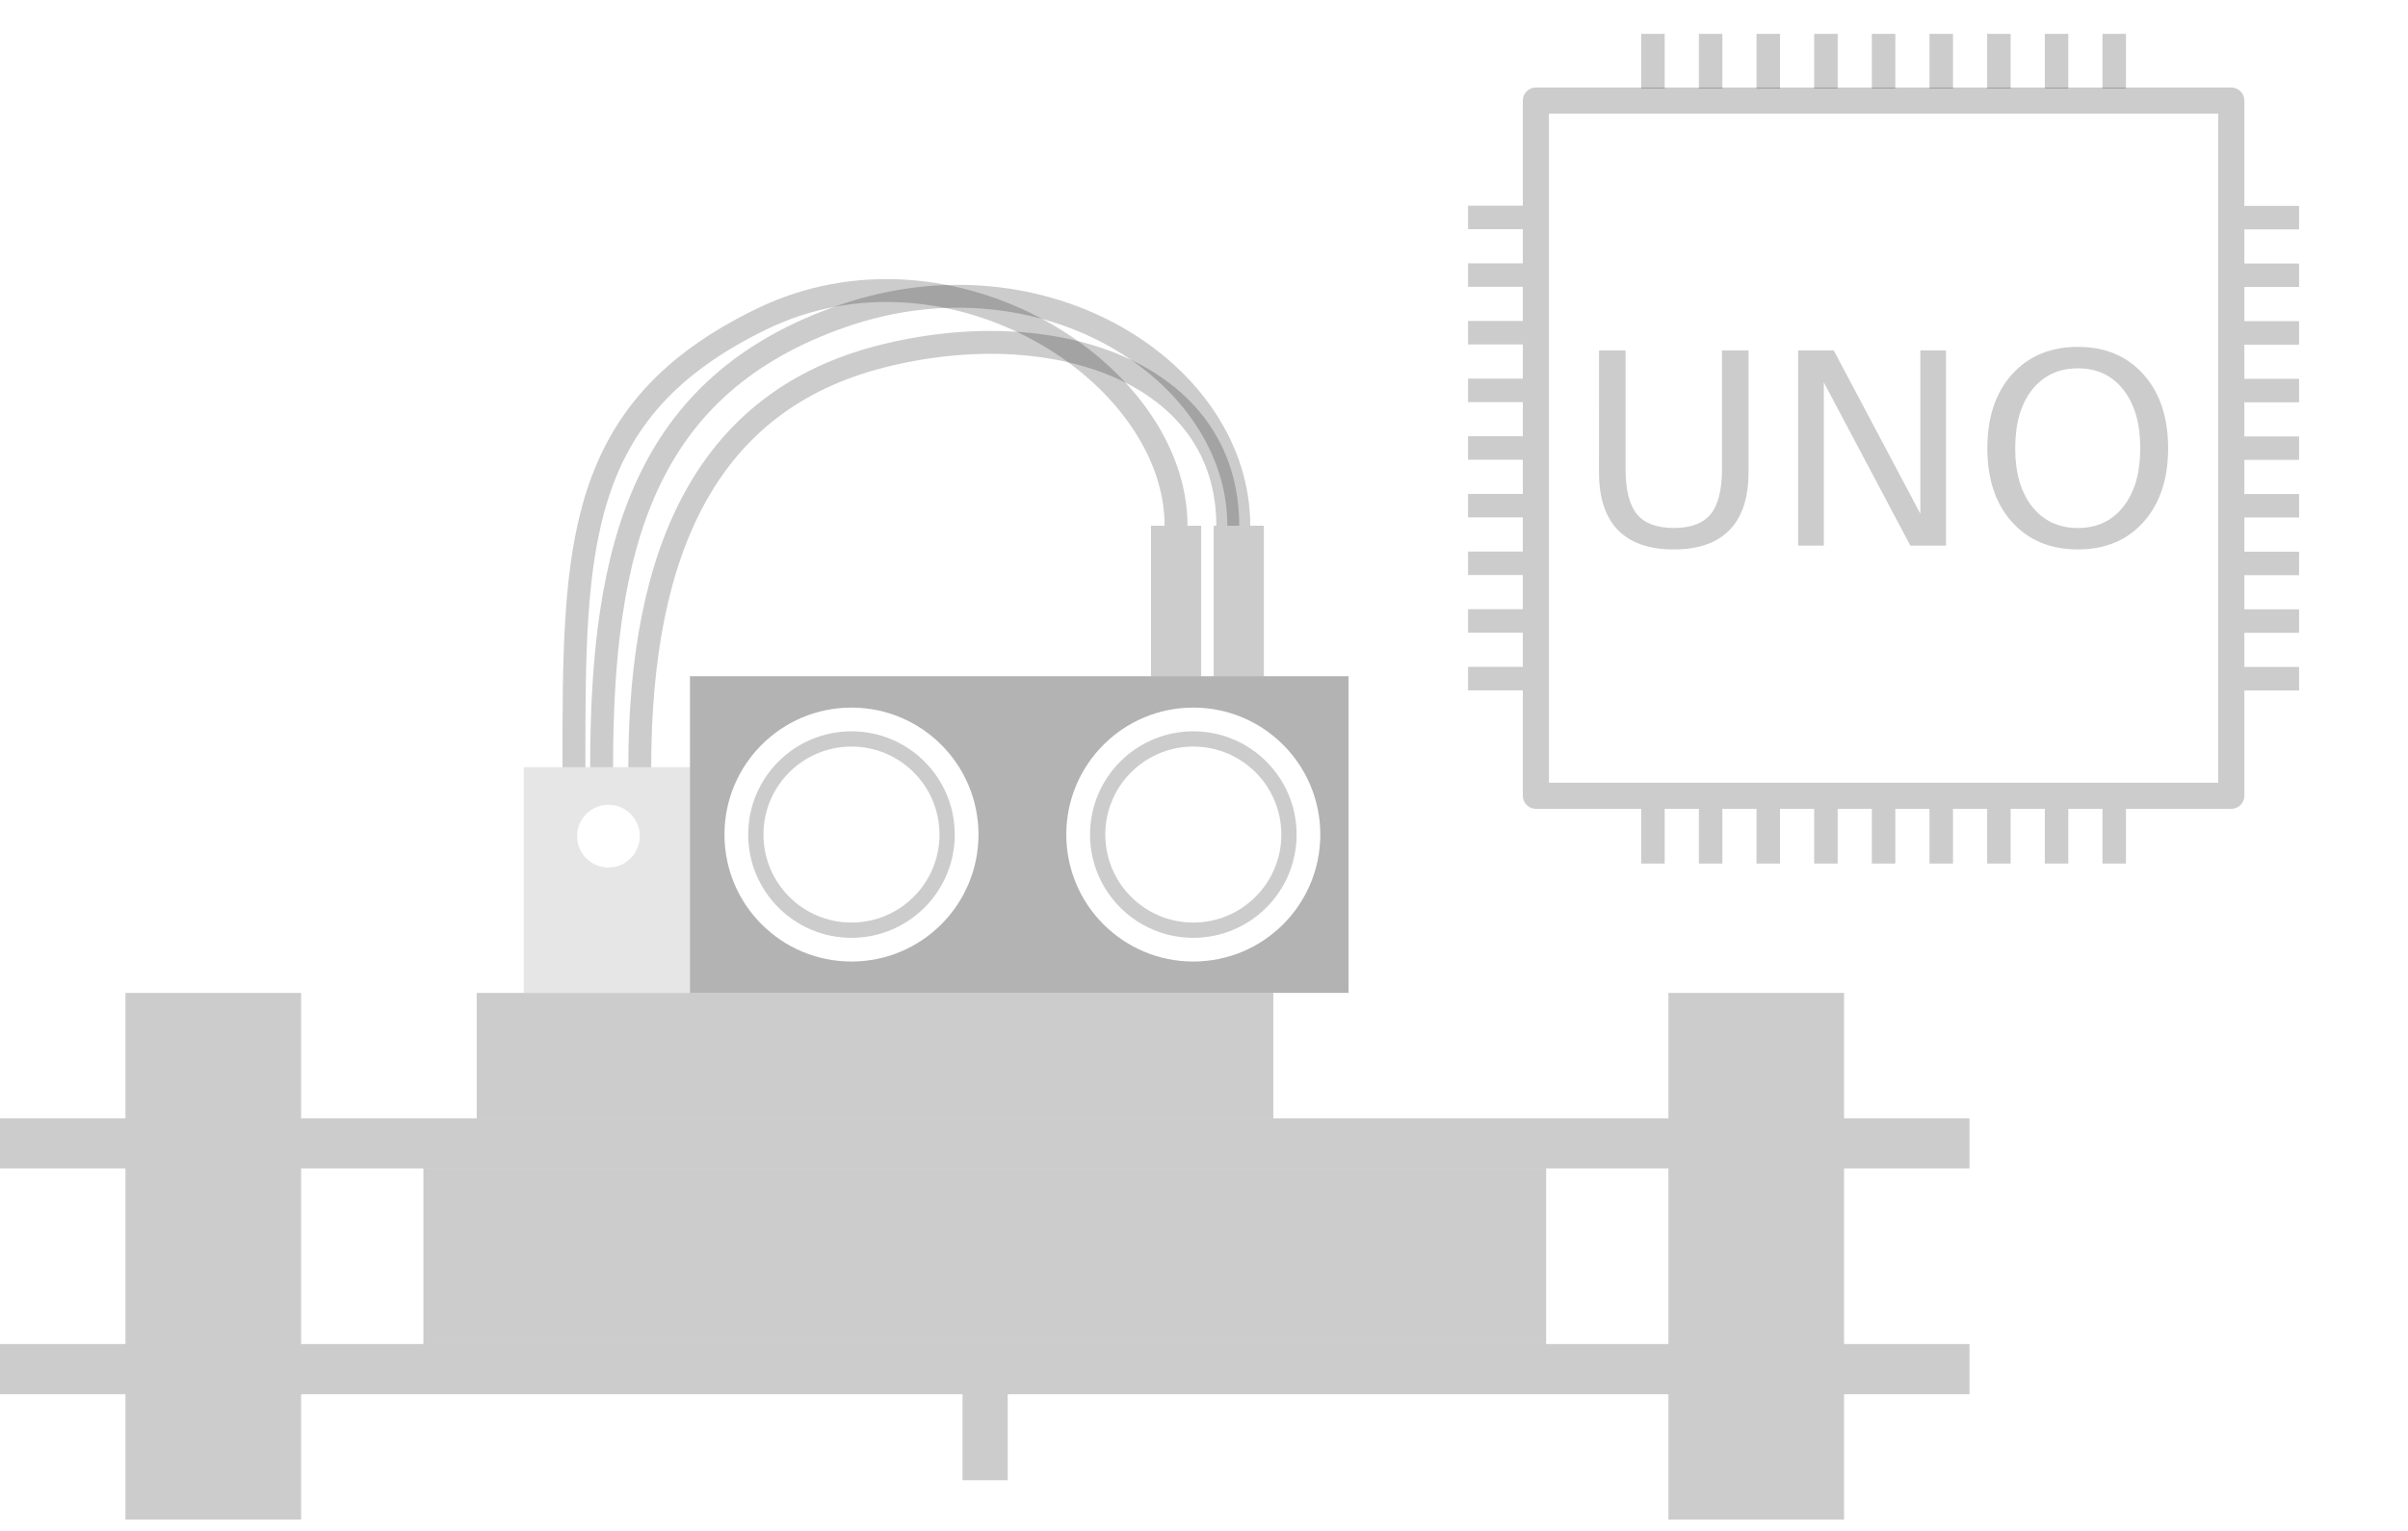
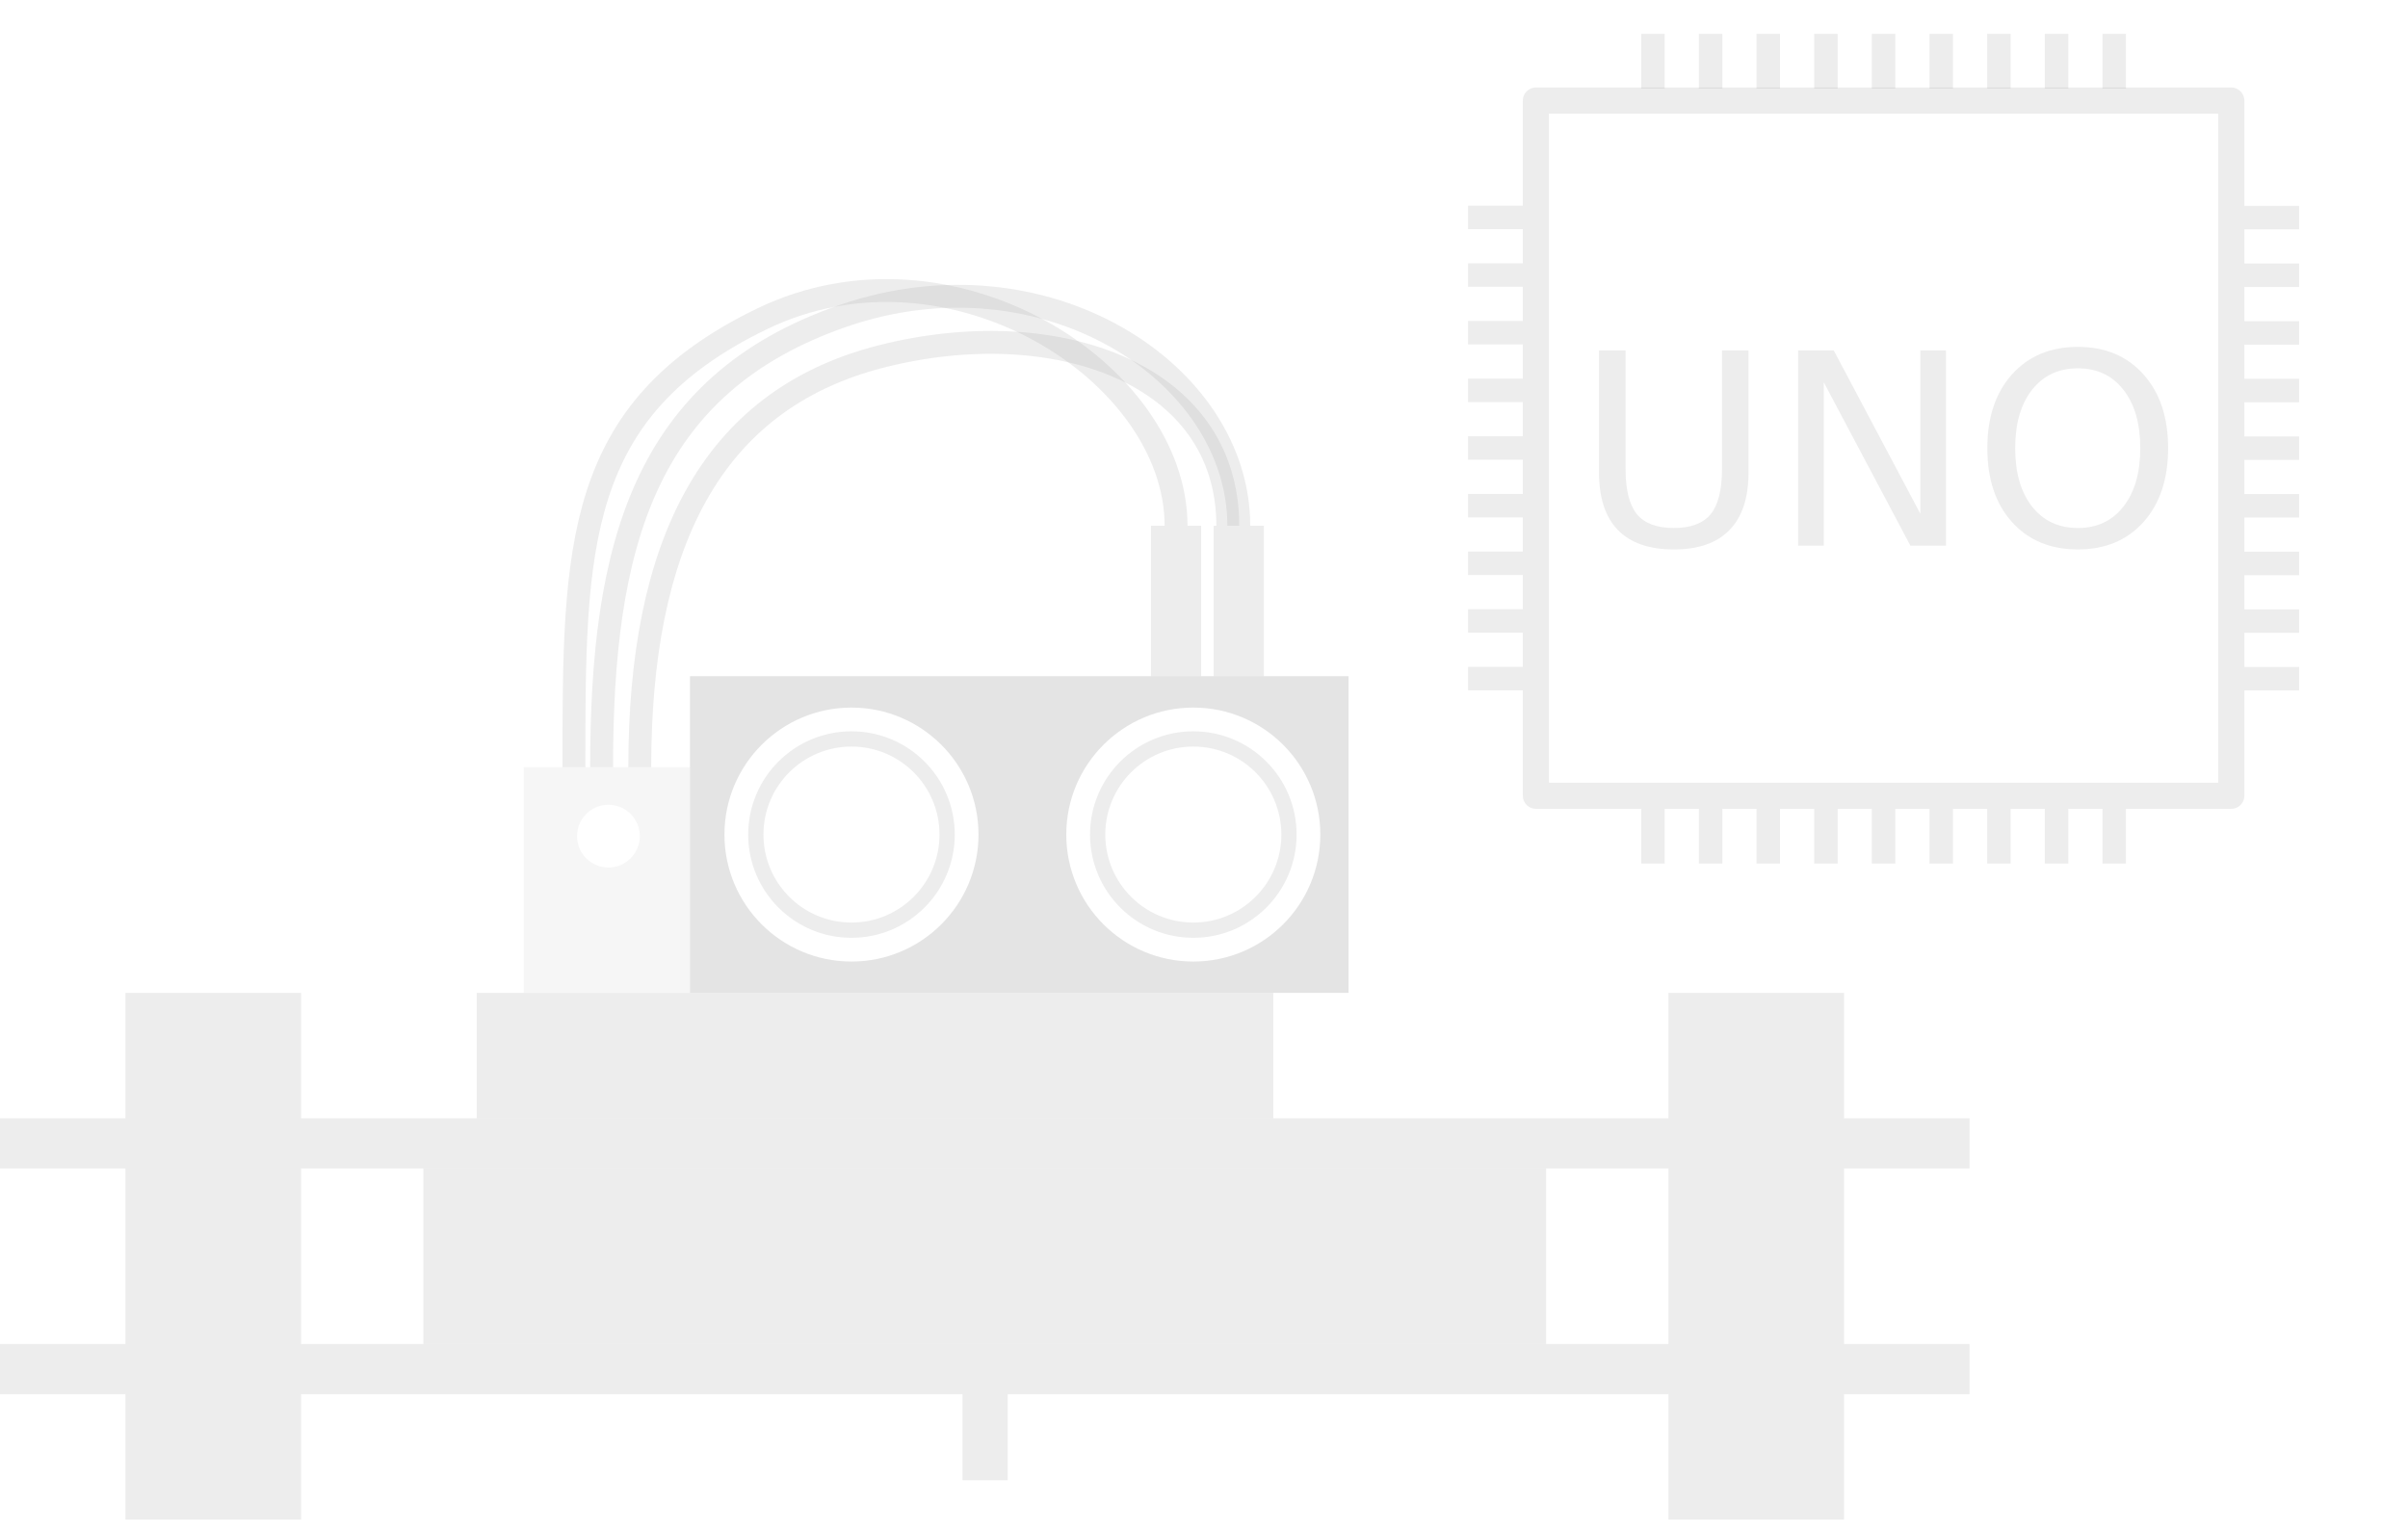
<svg xmlns="http://www.w3.org/2000/svg" width="129" height="82" viewBox="0 0 129 82" fill="none" version="1.1" id="svg29">
  <defs id="defs29">
    <rect x="84.616" y="15.37" width="32.169" height="16.836" id="rect66" />
  </defs>
-   <g id="g29" transform="matrix(0.8179072,0,0,0.8179072,0,14.82847)">
+   <g id="g29" transform="matrix(0.8179072,0,0,0.8179072,0,14.82847)" style="opacity:0.35">
    <path d="M 80.418,16.317 C 80.418,6.251 69.019,2.348 57.721,5.224 46.423,8.1 41.904,17.754 41.904,32.133" stroke="#444458" stroke-width="1.5" id="path1" style="stroke:#000000;stroke-opacity:0.2" />
    <path d="M 81.139,16.317 C 81.139,6.251 68.403,-1.965 55.256,2.554 42.11,7.073 39.405,17.754 39.405,32.133" stroke="#E0E0E0" stroke-width="1.5" id="path2" style="stroke:#000000;stroke-opacity:0.2" />
    <rect x="79.495" y="16.317" width="3.287" height="9.86" fill="#B9B9B9" id="rect2" style="fill:#000000;fill-opacity:0.2" />
    <path d="M 77.03,16.317 C 77.03,6.251 62.24,-3.198 49.916,2.759 37.591,8.716 37.591,17.754 37.591,32.133" stroke="#178ACE" stroke-width="1.5" id="path3" style="stroke:#000000;stroke-opacity:0.2" />
    <rect x="75.387" y="16.317" width="3.287" height="9.86" fill="#B9B9B9" id="rect4" style="fill:#000000;fill-opacity:0.2" />
    <path id="rect6" style="fill:#000000;fill-opacity:0.1" d="m 34.305,32.133 v 14.791 l 10.886,-5.26e-4 v -14.79 z m 5.545,2.465 c 1.135,-3.03e-4 2.055,0.92 2.055,2.055 3.02e-4,1.135 -0.92,2.055 -2.055,2.055 -1.134,-7.76e-4 -2.053,-0.921 -2.053,-2.055 -3.03e-4,-1.134 0.919,-2.054 2.053,-2.055 z" />
    <path id="rect7" style="fill:#000000;fill-opacity:0.3" d="M 45.191,26.176 V 46.924 H 88.328 V 26.176 Z m 10.578,2.055 a 8.319,8.319 0 0 1 8.32,8.32 8.319,8.319 0 0 1 -8.32,8.318 8.319,8.319 0 0 1 -8.318,-8.318 8.319,8.319 0 0 1 8.318,-8.32 z m 22.391,0 a 8.319,8.319 0 0 1 8.318,8.32 8.319,8.319 0 0 1 -8.318,8.318 8.319,8.319 0 0 1 -8.32,-8.318 8.319,8.319 0 0 1 8.32,-8.32 z" />
    <circle cx="55.77" cy="36.55" r="6.265" fill="#444458" id="circle9" style="fill:none;stroke:#000000;stroke-opacity:0.2" />
    <circle cx="78.16" cy="36.55" r="6.265" fill="#444458" id="circle13" style="fill:none;stroke:#000000;stroke-opacity:0.2" />
    <path id="rect15" d="m 31.223,46.924 v 8.217 H 73.127 83.398 V 46.924 H 73.127 Z" style="fill:#000000;fill-opacity:0.2" />
    <path id="rect17" style="fill:#000000;fill-opacity:0.2" d="m 8.217,46.924 v 8.217 H 0 v 3.285 H 8.217 V 69.93 H 0 v 3.287 h 8.217 v 8.217 H 19.721 V 73.217 H 109.279 v 8.217 h 11.504 V 73.217 H 129 v -3.287 h -8.217 V 58.426 H 129 v -3.285 h -8.217 v -8.217 h -11.504 v 8.217 H 19.721 V 46.924 Z M 19.721,58.426 H 109.279 V 69.93 H 19.721 Z" />
    <rect x="63.043" y="73.217" width="2.962" height="5.635" fill="#5d5d5d" id="rect18" style="fill:#000000;fill-opacity:0.2;stroke-width:0.885" />
    <rect x="27.731" y="58.426" width="73.538" height="11.503" fill="#444458" id="rect25" style="fill:#000000;fill-opacity:0.2" />
  </g>
-   <rect style="fill:none;fill-opacity:0.1;stroke:#000000;stroke-width:1.4;stroke-linejoin:round;stroke-dasharray:none;stroke-opacity:0.2" id="rect29" width="37.253" height="37.253" x="82.28" y="5.39" />
-   <rect style="fill:none;fill-opacity:0.1;stroke:#000000;stroke-width:1.258;stroke-linecap:butt;stroke-dasharray:none;stroke-opacity:0.2" id="rect30" width="1.9073486e-06" height="2.934" x="91.64" y="1.814" />
-   <rect style="fill:none;fill-opacity:0.1;stroke:#000000;stroke-width:1.258;stroke-linecap:butt;stroke-dasharray:none;stroke-opacity:0.2" id="rect31" width="1.9073486e-06" height="2.934" x="94.728" y="1.814" />
-   <rect style="fill:none;fill-opacity:0.1;stroke:#000000;stroke-width:1.258;stroke-linecap:butt;stroke-dasharray:none;stroke-opacity:0.2" id="rect32" width="1.9073486e-06" height="2.934" x="88.551" y="1.814" />
-   <rect style="fill:none;fill-opacity:0.1;stroke:#000000;stroke-width:1.258;stroke-linecap:butt;stroke-dasharray:none;stroke-opacity:0.2" id="rect33" width="1.9073486e-06" height="2.934" x="100.906" y="1.814" />
-   <rect style="fill:none;fill-opacity:0.1;stroke:#000000;stroke-width:1.258;stroke-linecap:butt;stroke-dasharray:none;stroke-opacity:0.2" id="rect34" width="1.9073486e-06" height="2.934" x="103.995" y="1.814" />
-   <rect style="fill:none;fill-opacity:0.1;stroke:#000000;stroke-width:1.258;stroke-linecap:butt;stroke-dasharray:none;stroke-opacity:0.2" id="rect35" width="1.9073486e-06" height="2.934" x="97.817" y="1.814" />
-   <rect style="fill:none;fill-opacity:0.1;stroke:#000000;stroke-width:1.258;stroke-linecap:butt;stroke-dasharray:none;stroke-opacity:0.2" id="rect36" width="1.9073486e-06" height="2.934" x="110.173" y="1.814" />
-   <rect style="fill:none;fill-opacity:0.1;stroke:#000000;stroke-width:1.258;stroke-linecap:butt;stroke-dasharray:none;stroke-opacity:0.2" id="rect37" width="1.9073486e-06" height="2.934" x="113.262" y="1.814" />
-   <rect style="fill:none;fill-opacity:0.1;stroke:#000000;stroke-width:1.258;stroke-linecap:butt;stroke-dasharray:none;stroke-opacity:0.2" id="rect38" width="1.9073486e-06" height="2.934" x="107.084" y="1.814" />
-   <rect style="fill:none;fill-opacity:0.1;stroke:#000000;stroke-width:1.258;stroke-linecap:butt;stroke-dasharray:none;stroke-opacity:0.2" id="rect39" width="1.9073486e-06" height="2.934" x="91.64" y="43.343" />
-   <rect style="fill:none;fill-opacity:0.1;stroke:#000000;stroke-width:1.258;stroke-linecap:butt;stroke-dasharray:none;stroke-opacity:0.2" id="rect40" width="1.9073486e-06" height="2.934" x="94.728" y="43.343" />
-   <rect style="fill:none;fill-opacity:0.1;stroke:#000000;stroke-width:1.258;stroke-linecap:butt;stroke-dasharray:none;stroke-opacity:0.2" id="rect41" width="1.9073486e-06" height="2.934" x="88.551" y="43.343" />
-   <rect style="fill:none;fill-opacity:0.1;stroke:#000000;stroke-width:1.258;stroke-linecap:butt;stroke-dasharray:none;stroke-opacity:0.2" id="rect42" width="1.9073486e-06" height="2.934" x="100.906" y="43.343" />
-   <rect style="fill:none;fill-opacity:0.1;stroke:#000000;stroke-width:1.258;stroke-linecap:butt;stroke-dasharray:none;stroke-opacity:0.2" id="rect43" width="1.9073486e-06" height="2.934" x="103.995" y="43.343" />
-   <rect style="fill:none;fill-opacity:0.1;stroke:#000000;stroke-width:1.258;stroke-linecap:butt;stroke-dasharray:none;stroke-opacity:0.2" id="rect44" width="1.9073486e-06" height="2.934" x="97.817" y="43.343" />
-   <rect style="fill:none;fill-opacity:0.1;stroke:#000000;stroke-width:1.258;stroke-linecap:butt;stroke-dasharray:none;stroke-opacity:0.2" id="rect45" width="1.9073486e-06" height="2.934" x="110.173" y="43.343" />
-   <rect style="fill:none;fill-opacity:0.1;stroke:#000000;stroke-width:1.258;stroke-linecap:butt;stroke-dasharray:none;stroke-opacity:0.2" id="rect46" width="1.9073486e-06" height="2.934" x="113.262" y="43.343" />
-   <rect style="fill:none;fill-opacity:0.1;stroke:#000000;stroke-width:1.258;stroke-linecap:butt;stroke-dasharray:none;stroke-opacity:0.2" id="rect47" width="1.9073486e-06" height="2.934" x="107.084" y="43.343" />
-   <rect style="fill:none;fill-opacity:0.1;stroke:#000000;stroke-width:1.258;stroke-linecap:butt;stroke-dasharray:none;stroke-opacity:0.2" id="rect48" width="1.9073486e-06" height="2.934" x="14.75" y="-123.166" transform="rotate(90)" />
-   <rect style="fill:none;fill-opacity:0.1;stroke:#000000;stroke-width:1.258;stroke-linecap:butt;stroke-dasharray:none;stroke-opacity:0.2" id="rect49" width="1.9073486e-06" height="2.934" x="17.839" y="-123.166" transform="rotate(90)" />
-   <rect style="fill:none;fill-opacity:0.1;stroke:#000000;stroke-width:1.258;stroke-linecap:butt;stroke-dasharray:none;stroke-opacity:0.2" id="rect50" width="1.9073486e-06" height="2.934" x="11.661" y="-123.166" transform="rotate(90)" />
-   <rect style="fill:none;fill-opacity:0.1;stroke:#000000;stroke-width:1.258;stroke-linecap:butt;stroke-dasharray:none;stroke-opacity:0.2" id="rect51" width="1.9073486e-06" height="2.934" x="24.016" y="-123.166" transform="rotate(90)" />
-   <rect style="fill:none;fill-opacity:0.1;stroke:#000000;stroke-width:1.258;stroke-linecap:butt;stroke-dasharray:none;stroke-opacity:0.2" id="rect52" width="1.9073486e-06" height="2.934" x="27.105" y="-123.166" transform="rotate(90)" />
-   <rect style="fill:none;fill-opacity:0.1;stroke:#000000;stroke-width:1.258;stroke-linecap:butt;stroke-dasharray:none;stroke-opacity:0.2" id="rect53" width="1.9073486e-06" height="2.934" x="20.928" y="-123.166" transform="rotate(90)" />
-   <rect style="fill:none;fill-opacity:0.1;stroke:#000000;stroke-width:1.258;stroke-linecap:butt;stroke-dasharray:none;stroke-opacity:0.2" id="rect54" width="1.9073486e-06" height="2.934" x="33.283" y="-123.166" transform="rotate(90)" />
-   <rect style="fill:none;fill-opacity:0.1;stroke:#000000;stroke-width:1.258;stroke-linecap:butt;stroke-dasharray:none;stroke-opacity:0.2" id="rect55" width="1.9073486e-06" height="2.934" x="36.372" y="-123.166" transform="rotate(90)" />
-   <rect style="fill:none;fill-opacity:0.1;stroke:#000000;stroke-width:1.258;stroke-linecap:butt;stroke-dasharray:none;stroke-opacity:0.2" id="rect56" width="1.9073486e-06" height="2.934" x="30.194" y="-123.166" transform="rotate(90)" />
-   <rect style="fill:none;fill-opacity:0.1;stroke:#000000;stroke-width:1.258;stroke-linecap:butt;stroke-dasharray:none;stroke-opacity:0.2" id="rect57" width="1.9073486e-06" height="2.934" x="14.741" y="-81.58" transform="rotate(90)" />
-   <rect style="fill:none;fill-opacity:0.1;stroke:#000000;stroke-width:1.258;stroke-linecap:butt;stroke-dasharray:none;stroke-opacity:0.2" id="rect58" width="1.9073486e-06" height="2.934" x="17.83" y="-81.58" transform="rotate(90)" />
-   <rect style="fill:none;fill-opacity:0.1;stroke:#000000;stroke-width:1.258;stroke-linecap:butt;stroke-dasharray:none;stroke-opacity:0.2" id="rect59" width="1.9073486e-06" height="2.934" x="11.652" y="-81.58" transform="rotate(90)" />
-   <rect style="fill:none;fill-opacity:0.1;stroke:#000000;stroke-width:1.258;stroke-linecap:butt;stroke-dasharray:none;stroke-opacity:0.2" id="rect60" width="1.9073486e-06" height="2.934" x="24.008" y="-81.58" transform="rotate(90)" />
-   <rect style="fill:none;fill-opacity:0.1;stroke:#000000;stroke-width:1.258;stroke-linecap:butt;stroke-dasharray:none;stroke-opacity:0.2" id="rect61" width="1.9073486e-06" height="2.934" x="27.097" y="-81.58" transform="rotate(90)" />
-   <rect style="fill:none;fill-opacity:0.1;stroke:#000000;stroke-width:1.258;stroke-linecap:butt;stroke-dasharray:none;stroke-opacity:0.2" id="rect62" width="1.9073486e-06" height="2.934" x="20.919" y="-81.58" transform="rotate(90)" />
-   <rect style="fill:none;fill-opacity:0.1;stroke:#000000;stroke-width:1.258;stroke-linecap:butt;stroke-dasharray:none;stroke-opacity:0.2" id="rect63" width="1.9073486e-06" height="2.934" x="33.274" y="-81.58" transform="rotate(90)" />
-   <rect style="fill:none;fill-opacity:0.1;stroke:#000000;stroke-width:1.258;stroke-linecap:butt;stroke-dasharray:none;stroke-opacity:0.2" id="rect64" width="1.9073486e-06" height="2.934" x="36.363" y="-81.58" transform="rotate(90)" />
-   <rect style="fill:none;fill-opacity:0.1;stroke:#000000;stroke-width:1.258;stroke-linecap:butt;stroke-dasharray:none;stroke-opacity:0.2" id="rect65" width="1.9073486e-06" height="2.934" x="30.185" y="-81.58" transform="rotate(90)" />
-   <g aria-label="UNO" transform="matrix(1.196101,0,0,1.196101,-16.79302,-1.843393)" id="text65" style="white-space:pre;shape-inside:url(#rect66);fill:#000000;fill-opacity:0.2;stroke-width:1.4;stroke-linejoin:round;stroke-opacity:0.2">
+   <rect style="fill:none;fill-opacity:0.1;stroke:#000000;stroke-width:1.4;stroke-linejoin:round;stroke-dasharray:none;stroke-opacity:0.2;opacity:0.35" id="rect29" width="37.253" height="37.253" x="82.28" y="5.39" />
+   <rect style="fill:none;fill-opacity:0.1;stroke:#000000;stroke-width:1.258;stroke-linecap:butt;stroke-dasharray:none;stroke-opacity:0.2;opacity:0.35" id="rect30" width="1.9073486e-06" height="2.934" x="91.64" y="1.814" />
+   <rect style="fill:none;fill-opacity:0.1;stroke:#000000;stroke-width:1.258;stroke-linecap:butt;stroke-dasharray:none;stroke-opacity:0.2;opacity:0.35" id="rect31" width="1.9073486e-06" height="2.934" x="94.728" y="1.814" />
+   <rect style="fill:none;fill-opacity:0.1;stroke:#000000;stroke-width:1.258;stroke-linecap:butt;stroke-dasharray:none;stroke-opacity:0.2;opacity:0.35" id="rect32" width="1.9073486e-06" height="2.934" x="88.551" y="1.814" />
+   <rect style="fill:none;fill-opacity:0.1;stroke:#000000;stroke-width:1.258;stroke-linecap:butt;stroke-dasharray:none;stroke-opacity:0.2;opacity:0.35" id="rect33" width="1.9073486e-06" height="2.934" x="100.906" y="1.814" />
+   <rect style="fill:none;fill-opacity:0.1;stroke:#000000;stroke-width:1.258;stroke-linecap:butt;stroke-dasharray:none;stroke-opacity:0.2;opacity:0.35" id="rect34" width="1.9073486e-06" height="2.934" x="103.995" y="1.814" />
+   <rect style="fill:none;fill-opacity:0.1;stroke:#000000;stroke-width:1.258;stroke-linecap:butt;stroke-dasharray:none;stroke-opacity:0.2;opacity:0.35" id="rect35" width="1.9073486e-06" height="2.934" x="97.817" y="1.814" />
+   <rect style="fill:none;fill-opacity:0.1;stroke:#000000;stroke-width:1.258;stroke-linecap:butt;stroke-dasharray:none;stroke-opacity:0.2;opacity:0.35" id="rect36" width="1.9073486e-06" height="2.934" x="110.173" y="1.814" />
+   <rect style="fill:none;fill-opacity:0.1;stroke:#000000;stroke-width:1.258;stroke-linecap:butt;stroke-dasharray:none;stroke-opacity:0.2;opacity:0.35" id="rect37" width="1.9073486e-06" height="2.934" x="113.262" y="1.814" />
+   <rect style="fill:none;fill-opacity:0.1;stroke:#000000;stroke-width:1.258;stroke-linecap:butt;stroke-dasharray:none;stroke-opacity:0.2;opacity:0.35" id="rect38" width="1.9073486e-06" height="2.934" x="107.084" y="1.814" />
+   <rect style="fill:none;fill-opacity:0.1;stroke:#000000;stroke-width:1.258;stroke-linecap:butt;stroke-dasharray:none;stroke-opacity:0.2;opacity:0.35" id="rect39" width="1.9073486e-06" height="2.934" x="91.64" y="43.343" />
+   <rect style="fill:none;fill-opacity:0.1;stroke:#000000;stroke-width:1.258;stroke-linecap:butt;stroke-dasharray:none;stroke-opacity:0.2;opacity:0.35" id="rect40" width="1.9073486e-06" height="2.934" x="94.728" y="43.343" />
+   <rect style="fill:none;fill-opacity:0.1;stroke:#000000;stroke-width:1.258;stroke-linecap:butt;stroke-dasharray:none;stroke-opacity:0.2;opacity:0.35" id="rect41" width="1.9073486e-06" height="2.934" x="88.551" y="43.343" />
+   <rect style="fill:none;fill-opacity:0.1;stroke:#000000;stroke-width:1.258;stroke-linecap:butt;stroke-dasharray:none;stroke-opacity:0.2;opacity:0.35" id="rect42" width="1.9073486e-06" height="2.934" x="100.906" y="43.343" />
+   <rect style="fill:none;fill-opacity:0.1;stroke:#000000;stroke-width:1.258;stroke-linecap:butt;stroke-dasharray:none;stroke-opacity:0.2;opacity:0.35" id="rect43" width="1.9073486e-06" height="2.934" x="103.995" y="43.343" />
+   <rect style="fill:none;fill-opacity:0.1;stroke:#000000;stroke-width:1.258;stroke-linecap:butt;stroke-dasharray:none;stroke-opacity:0.2;opacity:0.35" id="rect44" width="1.9073486e-06" height="2.934" x="97.817" y="43.343" />
+   <rect style="fill:none;fill-opacity:0.1;stroke:#000000;stroke-width:1.258;stroke-linecap:butt;stroke-dasharray:none;stroke-opacity:0.2;opacity:0.35" id="rect45" width="1.9073486e-06" height="2.934" x="110.173" y="43.343" />
+   <rect style="fill:none;fill-opacity:0.1;stroke:#000000;stroke-width:1.258;stroke-linecap:butt;stroke-dasharray:none;stroke-opacity:0.2;opacity:0.35" id="rect46" width="1.9073486e-06" height="2.934" x="113.262" y="43.343" />
+   <rect style="fill:none;fill-opacity:0.1;stroke:#000000;stroke-width:1.258;stroke-linecap:butt;stroke-dasharray:none;stroke-opacity:0.2;opacity:0.35" id="rect47" width="1.9073486e-06" height="2.934" x="107.084" y="43.343" />
+   <rect style="fill:none;fill-opacity:0.1;stroke:#000000;stroke-width:1.258;stroke-linecap:butt;stroke-dasharray:none;stroke-opacity:0.2;opacity:0.35" id="rect48" width="1.9073486e-06" height="2.934" x="14.75" y="-123.166" transform="rotate(90)" />
+   <rect style="fill:none;fill-opacity:0.1;stroke:#000000;stroke-width:1.258;stroke-linecap:butt;stroke-dasharray:none;stroke-opacity:0.2;opacity:0.35" id="rect49" width="1.9073486e-06" height="2.934" x="17.839" y="-123.166" transform="rotate(90)" />
+   <rect style="fill:none;fill-opacity:0.1;stroke:#000000;stroke-width:1.258;stroke-linecap:butt;stroke-dasharray:none;stroke-opacity:0.2;opacity:0.35" id="rect50" width="1.9073486e-06" height="2.934" x="11.661" y="-123.166" transform="rotate(90)" />
+   <rect style="fill:none;fill-opacity:0.1;stroke:#000000;stroke-width:1.258;stroke-linecap:butt;stroke-dasharray:none;stroke-opacity:0.2;opacity:0.35" id="rect51" width="1.9073486e-06" height="2.934" x="24.016" y="-123.166" transform="rotate(90)" />
+   <rect style="fill:none;fill-opacity:0.1;stroke:#000000;stroke-width:1.258;stroke-linecap:butt;stroke-dasharray:none;stroke-opacity:0.2;opacity:0.35" id="rect52" width="1.9073486e-06" height="2.934" x="27.105" y="-123.166" transform="rotate(90)" />
+   <rect style="fill:none;fill-opacity:0.1;stroke:#000000;stroke-width:1.258;stroke-linecap:butt;stroke-dasharray:none;stroke-opacity:0.2;opacity:0.35" id="rect53" width="1.9073486e-06" height="2.934" x="20.928" y="-123.166" transform="rotate(90)" />
+   <rect style="fill:none;fill-opacity:0.1;stroke:#000000;stroke-width:1.258;stroke-linecap:butt;stroke-dasharray:none;stroke-opacity:0.2;opacity:0.35" id="rect54" width="1.9073486e-06" height="2.934" x="33.283" y="-123.166" transform="rotate(90)" />
+   <rect style="fill:none;fill-opacity:0.1;stroke:#000000;stroke-width:1.258;stroke-linecap:butt;stroke-dasharray:none;stroke-opacity:0.2;opacity:0.35" id="rect55" width="1.9073486e-06" height="2.934" x="36.372" y="-123.166" transform="rotate(90)" />
+   <rect style="fill:none;fill-opacity:0.1;stroke:#000000;stroke-width:1.258;stroke-linecap:butt;stroke-dasharray:none;stroke-opacity:0.2;opacity:0.35" id="rect56" width="1.9073486e-06" height="2.934" x="30.194" y="-123.166" transform="rotate(90)" />
+   <rect style="fill:none;fill-opacity:0.1;stroke:#000000;stroke-width:1.258;stroke-linecap:butt;stroke-dasharray:none;stroke-opacity:0.2;opacity:0.35" id="rect57" width="1.9073486e-06" height="2.934" x="14.741" y="-81.58" transform="rotate(90)" />
+   <rect style="fill:none;fill-opacity:0.1;stroke:#000000;stroke-width:1.258;stroke-linecap:butt;stroke-dasharray:none;stroke-opacity:0.2;opacity:0.35" id="rect58" width="1.9073486e-06" height="2.934" x="17.83" y="-81.58" transform="rotate(90)" />
+   <rect style="fill:none;fill-opacity:0.1;stroke:#000000;stroke-width:1.258;stroke-linecap:butt;stroke-dasharray:none;stroke-opacity:0.2;opacity:0.35" id="rect59" width="1.9073486e-06" height="2.934" x="11.652" y="-81.58" transform="rotate(90)" />
+   <rect style="fill:none;fill-opacity:0.1;stroke:#000000;stroke-width:1.258;stroke-linecap:butt;stroke-dasharray:none;stroke-opacity:0.2;opacity:0.35" id="rect60" width="1.9073486e-06" height="2.934" x="24.008" y="-81.58" transform="rotate(90)" />
+   <rect style="fill:none;fill-opacity:0.1;stroke:#000000;stroke-width:1.258;stroke-linecap:butt;stroke-dasharray:none;stroke-opacity:0.2;opacity:0.35" id="rect61" width="1.9073486e-06" height="2.934" x="27.097" y="-81.58" transform="rotate(90)" />
+   <rect style="fill:none;fill-opacity:0.1;stroke:#000000;stroke-width:1.258;stroke-linecap:butt;stroke-dasharray:none;stroke-opacity:0.2;opacity:0.35" id="rect62" width="1.9073486e-06" height="2.934" x="20.919" y="-81.58" transform="rotate(90)" />
+   <rect style="fill:none;fill-opacity:0.1;stroke:#000000;stroke-width:1.258;stroke-linecap:butt;stroke-dasharray:none;stroke-opacity:0.2;opacity:0.35" id="rect63" width="1.9073486e-06" height="2.934" x="33.274" y="-81.58" transform="rotate(90)" />
+   <rect style="fill:none;fill-opacity:0.1;stroke:#000000;stroke-width:1.258;stroke-linecap:butt;stroke-dasharray:none;stroke-opacity:0.2;opacity:0.35" id="rect64" width="1.9073486e-06" height="2.934" x="36.363" y="-81.58" transform="rotate(90)" />
+   <rect style="fill:none;fill-opacity:0.1;stroke:#000000;stroke-width:1.258;stroke-linecap:butt;stroke-dasharray:none;stroke-opacity:0.2;opacity:0.35" id="rect65" width="1.9073486e-06" height="2.934" x="30.185" y="-81.58" transform="rotate(90)" />
+   <g aria-label="UNO" transform="matrix(1.196101,0,0,1.196101,-16.79302,-1.843393)" id="text65" style="white-space:pre;shape-inside:url(#rect66);fill:#000000;fill-opacity:0.2;stroke-width:1.4;stroke-linejoin:round;stroke-opacity:0.2;opacity:0.35">
    <path d="m 85.658,17.24 h 1.189 v 5.314 q 0,1.406 0.51,2.027 0.51,0.615 1.652,0.615 1.137,0 1.646,-0.615 0.51,-0.621 0.51,-2.027 v -5.314 h 1.189 v 5.461 q 0,1.711 -0.85,2.584 -0.844,0.873 -2.496,0.873 -1.658,0 -2.508,-0.873 -0.844,-0.873 -0.844,-2.584 z" id="path59" />
    <path d="m 94.576,17.24 h 1.594 l 3.879,7.318 v -7.318 h 1.148 v 8.748 h -1.594 l -3.879,-7.318 v 7.318 h -1.148 z" id="path61" />
    <path d="m 107.104,18.043 q -1.289,0 -2.051,0.961 -0.756,0.961 -0.756,2.619 0,1.652 0.756,2.613 0.762,0.961 2.051,0.961 1.289,0 2.039,-0.961 0.756,-0.961 0.756,-2.613 0,-1.658 -0.756,-2.619 -0.75,-0.961 -2.039,-0.961 z m 0,-0.961 q 1.84,0 2.941,1.236 1.102,1.23 1.102,3.305 0,2.068 -1.102,3.305 -1.102,1.23 -2.941,1.23 -1.846,0 -2.953,-1.23 -1.102,-1.23 -1.102,-3.305 0,-2.074 1.102,-3.305 1.107,-1.236 2.953,-1.236 z" id="path63" />
  </g>
</svg>
